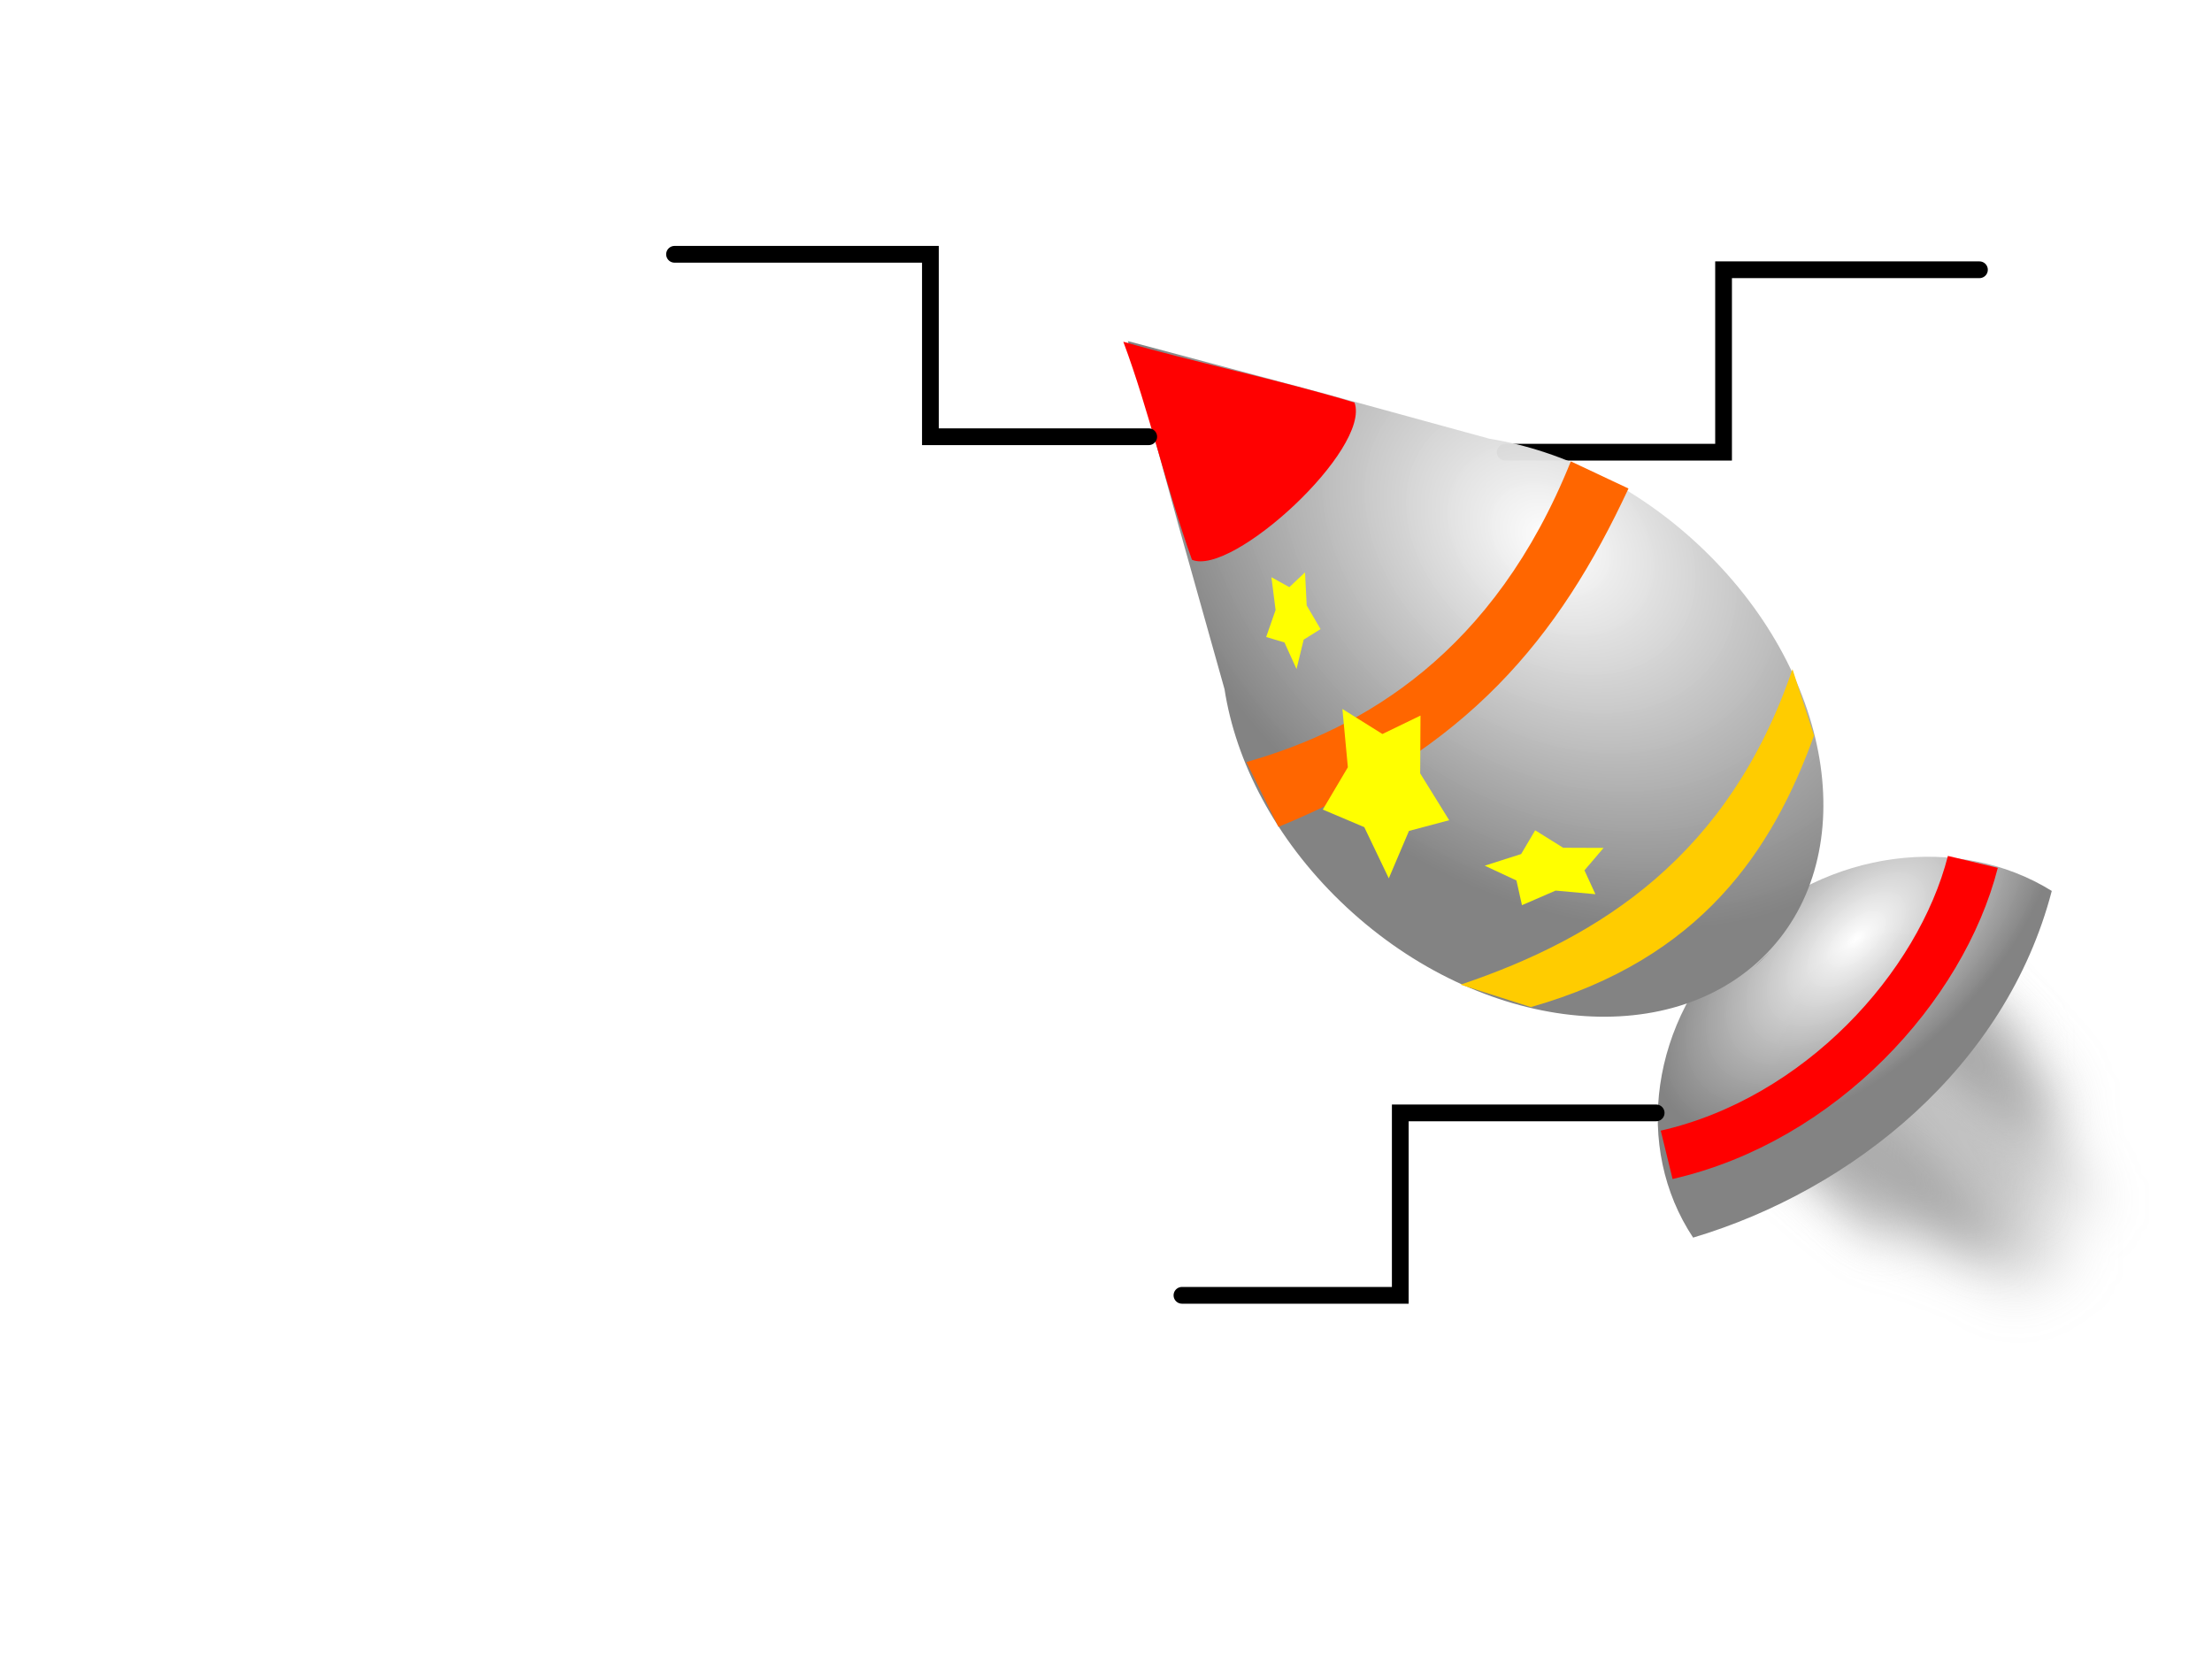
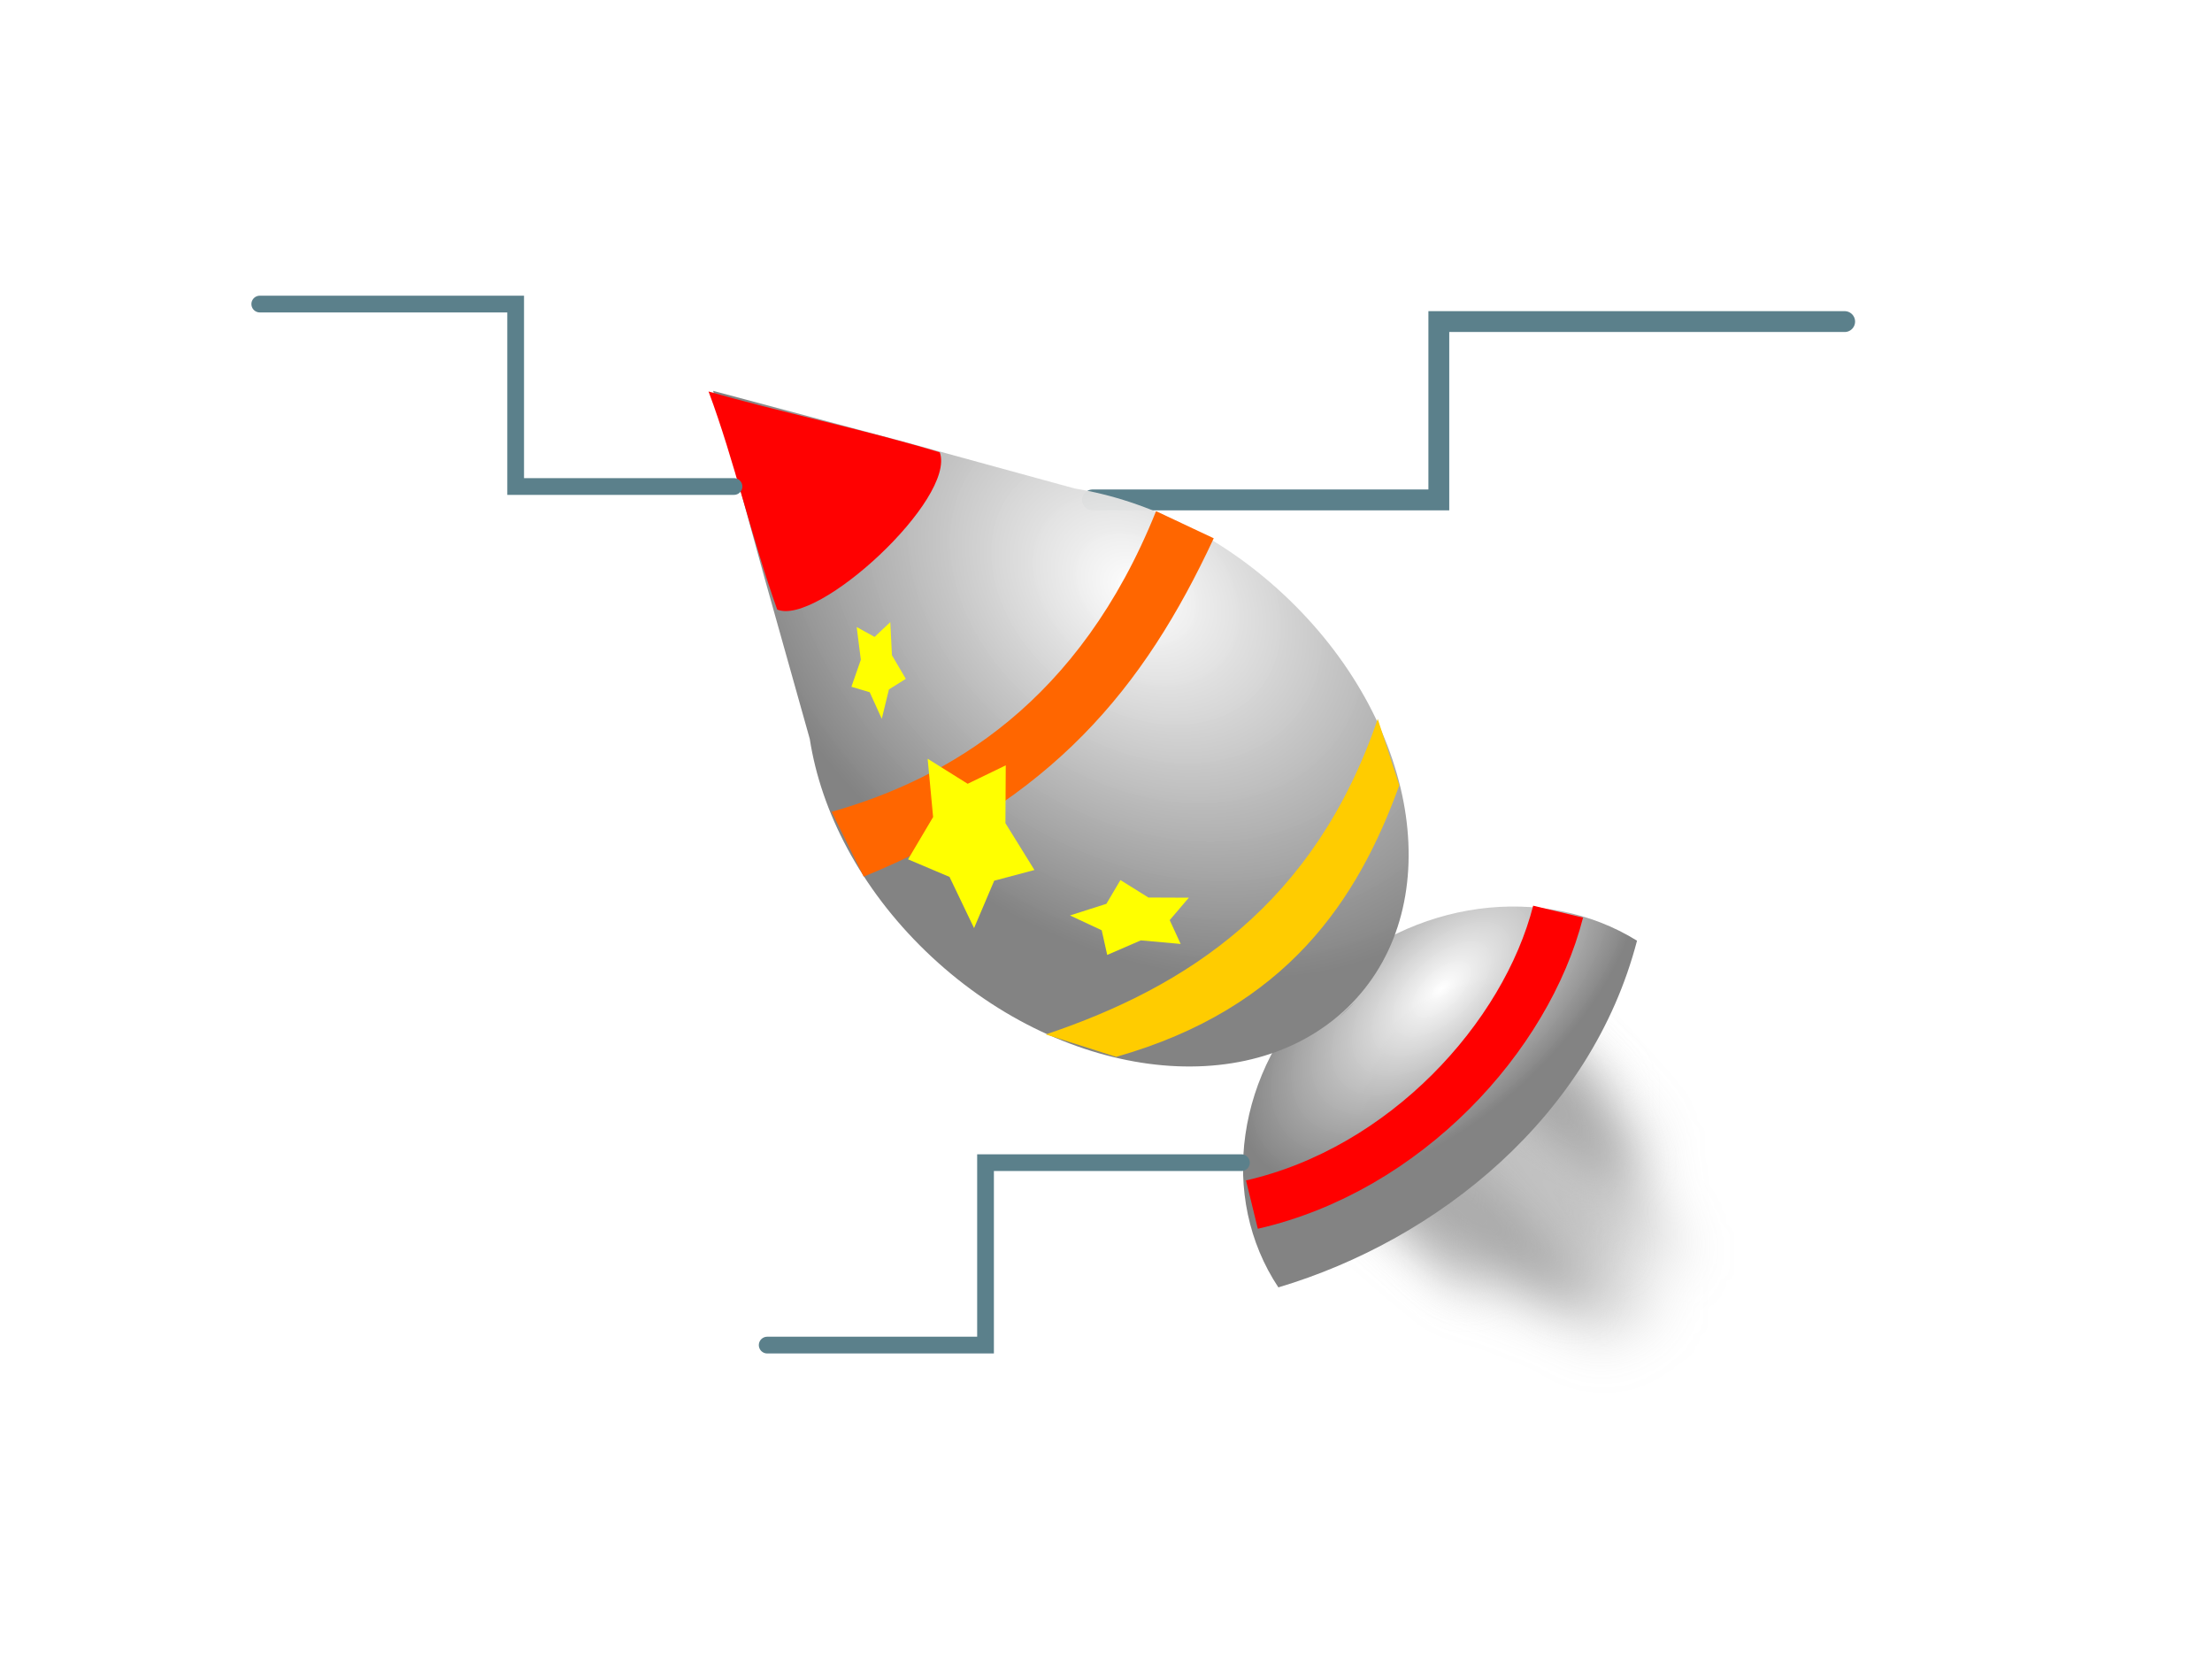
<svg xmlns="http://www.w3.org/2000/svg" xmlns:xlink="http://www.w3.org/1999/xlink" width="400" height="300" id="svg4810" version="1.1">
  <defs id="defs4812">
    <filter id="filter3329-2" color-interpolation-filters="sRGB">
      <feGaussianBlur id="feGaussianBlur3331-4" in="SourceGraphic" stdDeviation="0.01 5" />
    </filter>
    <filter id="filter3323-48" color-interpolation-filters="sRGB">
      <feGaussianBlur id="feGaussianBlur3325-8" in="SourceGraphic" stdDeviation="0.01 5" />
    </filter>
    <linearGradient id="linearGradient5278-7-7">
      <stop id="stop5280-4-4" offset="0" style="stop-color:#ffffff;stop-opacity:0.961;" />
      <stop id="stop5282-0-0" offset="1" style="stop-color:#838383;stop-opacity:1;" />
    </linearGradient>
    <linearGradient id="linearGradient4772">
      <stop id="stop4774" offset="0" style="stop-color:#ffffff;stop-opacity:0.961;" />
      <stop id="stop4776" offset="1" style="stop-color:#838383;stop-opacity:1;" />
    </linearGradient>
    <filter id="filter4737" x="0" y="0" width="1" height="1" color-interpolation-filters="sRGB">
      <feMorphology id="feMorphology4739" radius="4" in="SourceGraphic" result="result0" />
      <feGaussianBlur id="feGaussianBlur4741" in="result0" stdDeviation="8" result="result91" />
      <feComposite id="feComposite4743" in2="result91" operator="in" in="SourceGraphic" />
    </filter>
    <filter id="filter4745" x="0" y="0" width="1" height="1" color-interpolation-filters="sRGB">
      <feMorphology id="feMorphology4747" radius="4" in="SourceGraphic" result="result0" />
      <feGaussianBlur id="feGaussianBlur4749" in="result0" stdDeviation="8" result="result91" />
      <feComposite id="feComposite4751" in2="result91" operator="in" in="SourceGraphic" />
    </filter>
    <radialGradient xlink:href="#linearGradient5278-7-7" id="radialGradient3053" gradientUnits="userSpaceOnUse" gradientTransform="matrix(1,0,0,0.6076852,-72.16697,102.0452)" cx="383.577" cy="296.349" fx="383.577" fy="296.349" r="23.787" />
    <radialGradient xlink:href="#linearGradient5278-7-7" id="radialGradient3055" gradientUnits="userSpaceOnUse" gradientTransform="matrix(1.35498,-0.04950187,0.07955573,2.177396,-114.6658,-313.2443)" cx="304.822" cy="253.892" fx="304.822" fy="253.892" r="24.111" />
  </defs>
  <g id="layer1" transform="translate(0,-752.3622)">
    <g id="g3026">
      <g id="g3052">
-         <path style="fill:none;stroke:#000000;stroke-width:3.027;stroke-linecap:round;stroke-linejoin:miter;stroke-miterlimit:4;stroke-opacity:1;stroke-dasharray:none" d="m 272.194,834.133 39.481,0 0,-32.99 46.271,0" id="path3064-1" />
-         <g id="g3835" transform="matrix(1.314367,-1.270555,1.314435,1.270621,-805.7801,1195.878)">
-           <g transform="matrix(1.000194,0,0,0.6074242,834.5633,121.0491)" id="g3333-55">
-             <path style="fill:none;stroke:#cccccc;stroke-width:1px;stroke-linecap:butt;stroke-linejoin:miter;stroke-opacity:1;filter:url(#filter3329-2)" d="m 14.29,100.152 0.51,29.09 4.083,-28.579 2.041,42.869 4.593,-48.483 1.021,46.442 4.593,-45.421 2.552,36.745 4.083,-35.214 0,25.007" id="path3327-1" transform="matrix(1.000052,0,0,1,-326.3552,247.3028)" />
+         <g id="g3022" transform="translate(-55,0)">
+           <path id="path3064-1" d="m 252.565,842.762 62.62,0 0,-32.248 73.389,0" style="fill:none;stroke:#5b808b;stroke-width:3.77;stroke-linecap:round;stroke-linejoin:miter;stroke-miterlimit:4;stroke-opacity:1;stroke-dasharray:none" />
+           <g transform="matrix(1.314367,-1.270555,1.314435,1.270621,-825.7801,1204.878)" id="g3835">
+             <g id="g3333-55" transform="matrix(1.000194,0,0,0.6074242,834.5633,121.0491)">
+               <path transform="matrix(1.000052,0,0,1,-326.3552,247.3028)" id="path3327-1" d="m 14.29,100.152 0.51,29.09 4.083,-28.579 2.041,42.869 4.593,-48.483 1.021,46.442 4.593,-45.421 2.552,36.745 4.083,-35.214 0,25.007" style="fill:none;stroke:#cccccc;stroke-width:1px;stroke-linecap:butt;stroke-linejoin:miter;stroke-opacity:1;filter:url(#filter3329-2)" />
+             </g>
+             <path style="fill:none;stroke:#808080;stroke-width:1px;stroke-linecap:butt;stroke-linejoin:miter;stroke-opacity:1;filter:url(#filter3323-48)" d="m 13.269,112.4 -1.021,-10.717 1.021,21.945 1.021,-26.028 2.041,33.173 2.041,-37.255 0,44.91 3.062,-43.379 1.021,44.4 4.083,-47.973 2.041,45.421 2.552,-41.338 0,33.683 2.041,-33.683 1.021,29.6 1.531,-25.517" id="path3321-71" transform="matrix(0.9385101,0,0,0.7981555,511.6675,252.248)" />
+             <g transform="matrix(1.037173,0,0,0.8577703,218.9268,84.50616)" id="g5352-2-1">
+               <g id="g5365-4-52">
+                 <path style="fill:url(#radialGradient3053);fill-opacity:1;stroke:none" d="m 303.91,272.32 c -11.771,0 -21.581,9.241 -23.787,21.477 13.871,8.864 32.488,10.906 47.575,0 -2.207,-12.237 -12.016,-21.477 -23.787,-21.477 z" id="rect3005-5-76" />
+                 <path style="fill:url(#radialGradient3055);fill-opacity:1;stroke:none" d="m 304.144,174.094 -9.313,19.406 -8.157,17.219 c -4.248,6.942 -6.875,16.431 -6.875,26.906 0,21.267 10.812,38.5 24.126,38.5 13.314,0 24.095,-17.233 24.095,-38.5 0,-10.241 -2.512,-19.539 -6.594,-26.438 l -8.125,-17.594 -9.157,-19.5 z M 303.738,276.25 c -0.368,0 -0.73,0.013 -1.094,0.031 l 2.188,0 c -0.364,-0.018 -0.726,-0.031 -1.094,-0.031 z" id="rect3005-2-5-1" />
+               </g>
+               <path id="rect5462-1-42" d="m 283.125,218.523 c 10.076,6.654 23.957,10.768 42.145,1.071 l 1.964,6.875 c -14.992,6.879 -28.602,8.706 -46.431,0 z" style="fill:#ff6600;fill-opacity:1;stroke:none" />
+               <path id="rect5462-9-7-3" d="m 282.054,254.162 c 12.627,7.381 26.741,10.746 43.663,0.446 l -3.125,7.232 c -10.617,6.189 -22.786,9.485 -37.413,-0.179 z" style="fill:#ffcc00;fill-opacity:1;stroke:none" />
+             </g>
+             <path id="rect5506-8-1-2" d="m 534.02,233.569 c -3.149,6.71 -7.45,13.356 -10.794,20.238 1.541,3.979 20.187,4.447 22.37,0 -3.562,-6.814 -8.383,-14.285 -11.576,-20.238 z" style="fill:#ff0000;fill-opacity:0.996;stroke:none" />
+             <path id="path5575-1-2" d="m 513.535,328.805 c 13.06,8.069 30.79,6.928 41.91,0.217" style="fill:none;stroke:#ff0000;stroke-width:4.999;stroke-linecap:butt;stroke-linejoin:miter;stroke-miterlimit:4;stroke-opacity:1;stroke-dasharray:none" />
+             <path transform="matrix(0.1954407,-1.151845,1.022185,-0.189729,273.9309,565.205)" d="m 212.857,207.719 -2.978,-3.476 -4.556,-0.44 2.386,-3.906 -0.989,-4.469 4.452,1.062 3.945,-2.322 0.366,4.563 3.427,3.034 -4.226,1.758 z" id="path5577-5-1" style="fill:#ffff00;stroke:none" />
+             <path transform="matrix(0.1375799,-0.5775012,0.7195642,0.4136526,352.2828,339.6278)" d="m 212.857,207.719 -2.978,-3.476 -4.556,-0.44 2.386,-3.906 -0.989,-4.469 4.452,1.062 3.945,-2.322 0.366,4.563 3.427,3.034 -4.226,1.758 z" id="path5577-6-2-6" style="fill:#ffff00;stroke:none" />
+             <path transform="matrix(0.1060195,-0.5554264,0.5544984,-0.2346958,392.3619,429.4604)" d="m 212.857,207.719 -2.978,-3.476 -4.556,-0.44 2.386,-3.906 -0.989,-4.469 4.452,1.062 3.945,-2.322 0.366,4.563 3.427,3.034 -4.226,1.758 z" id="path5577-6-9-7-8" style="fill:#ffff00;stroke:none" />
          </g>
-           <path transform="matrix(0.9385101,0,0,0.7981555,511.6675,252.248)" id="path3321-71" d="m 13.269,112.4 -1.021,-10.717 1.021,21.945 1.021,-26.028 2.041,33.173 2.041,-37.255 0,44.91 3.062,-43.379 1.021,44.4 4.083,-47.973 2.041,45.421 2.552,-41.338 0,33.683 2.041,-33.683 1.021,29.6 1.531,-25.517" style="fill:none;stroke:#808080;stroke-width:1px;stroke-linecap:butt;stroke-linejoin:miter;stroke-opacity:1;filter:url(#filter3323-48)" />
-           <g id="g5352-2-1" transform="matrix(1.037173,0,0,0.8577703,218.9268,84.50616)">
-             <g id="g5365-4-52">
-               <path id="rect3005-5-76" d="m 303.91,272.32 c -11.771,0 -21.581,9.241 -23.787,21.477 13.871,8.864 32.488,10.906 47.575,0 -2.207,-12.237 -12.016,-21.477 -23.787,-21.477 z" style="fill:url(#radialGradient3053);fill-opacity:1;stroke:none" />
-               <path id="rect3005-2-5-1" d="m 304.144,174.094 -9.313,19.406 -8.157,17.219 c -4.248,6.942 -6.875,16.431 -6.875,26.906 0,21.267 10.812,38.5 24.126,38.5 13.314,0 24.095,-17.233 24.095,-38.5 0,-10.241 -2.512,-19.539 -6.594,-26.438 l -8.125,-17.594 -9.157,-19.5 z M 303.738,276.25 c -0.368,0 -0.73,0.013 -1.094,0.031 l 2.188,0 c -0.364,-0.018 -0.726,-0.031 -1.094,-0.031 z" style="fill:url(#radialGradient3055);fill-opacity:1;stroke:none" />
-             </g>
-             <path style="fill:#ff6600;fill-opacity:1;stroke:none" d="m 283.125,218.523 c 10.076,6.654 23.957,10.768 42.145,1.071 l 1.964,6.875 c -14.992,6.879 -28.602,8.706 -46.431,0 z" id="rect5462-1-42" />
-             <path style="fill:#ffcc00;fill-opacity:1;stroke:none" d="m 282.054,254.162 c 12.627,7.381 26.741,10.746 43.663,0.446 l -3.125,7.232 c -10.617,6.189 -22.786,9.485 -37.413,-0.179 z" id="rect5462-9-7-3" />
-           </g>
-           <path style="fill:#ff0000;fill-opacity:0.996;stroke:none" d="m 534.02,233.569 c -3.149,6.71 -7.45,13.356 -10.794,20.238 1.541,3.979 20.187,4.447 22.37,0 -3.562,-6.814 -8.383,-14.285 -11.576,-20.238 z" id="rect5506-8-1-2" />
-           <path style="fill:none;stroke:#ff0000;stroke-width:4.999;stroke-linecap:butt;stroke-linejoin:miter;stroke-miterlimit:4;stroke-opacity:1;stroke-dasharray:none" d="m 513.535,328.805 c 13.06,8.069 30.79,6.928 41.91,0.217" id="path5575-1-2" />
-           <path style="fill:#ffff00;stroke:none" id="path5577-5-1" d="m 212.857,207.719 -2.978,-3.476 -4.556,-0.44 2.386,-3.906 -0.989,-4.469 4.452,1.062 3.945,-2.322 0.366,4.563 3.427,3.034 -4.226,1.758 z" transform="matrix(0.1954407,-1.151845,1.022185,-0.189729,273.9309,565.205)" />
-           <path style="fill:#ffff00;stroke:none" id="path5577-6-2-6" d="m 212.857,207.719 -2.978,-3.476 -4.556,-0.44 2.386,-3.906 -0.989,-4.469 4.452,1.062 3.945,-2.322 0.366,4.563 3.427,3.034 -4.226,1.758 z" transform="matrix(0.1375799,-0.5775012,0.7195642,0.4136526,352.2828,339.6278)" />
-           <path style="fill:#ffff00;stroke:none" id="path5577-6-9-7-8" d="m 212.857,207.719 -2.978,-3.476 -4.556,-0.44 2.386,-3.906 -0.989,-4.469 4.452,1.062 3.945,-2.322 0.366,4.563 3.427,3.034 -4.226,1.758 z" transform="matrix(0.1060195,-0.5554264,0.5544984,-0.2346958,392.3619,429.4604)" />
+           <path id="path3064" d="m 187.727,840.337 -39.481,0 0,-32.99 -46.271,0" style="fill:none;stroke:#5b808b;stroke-width:3.027;stroke-linecap:round;stroke-linejoin:miter;stroke-miterlimit:4;stroke-opacity:1;stroke-dasharray:none" />
+           <path id="path3064-1-7" d="m 193.734,995.598 39.481,0 0,-32.99 46.271,0" style="fill:none;stroke:#5b808b;stroke-width:3.027;stroke-linecap:round;stroke-linejoin:miter;stroke-miterlimit:4;stroke-opacity:1;stroke-dasharray:none" />
        </g>
-         <path style="fill:none;stroke:#000000;stroke-width:3.027;stroke-linecap:round;stroke-linejoin:miter;stroke-miterlimit:4;stroke-opacity:1;stroke-dasharray:none" d="m 207.727,831.337 -39.481,0 0,-32.99 -46.271,0" id="path3064" />
-         <path style="fill:none;stroke:#000000;stroke-width:3.027;stroke-linecap:round;stroke-linejoin:miter;stroke-miterlimit:4;stroke-opacity:1;stroke-dasharray:none" d="m 213.734,986.598 39.481,0 0,-32.99 46.271,0" id="path3064-1-7" />
      </g>
    </g>
  </g>
</svg>
